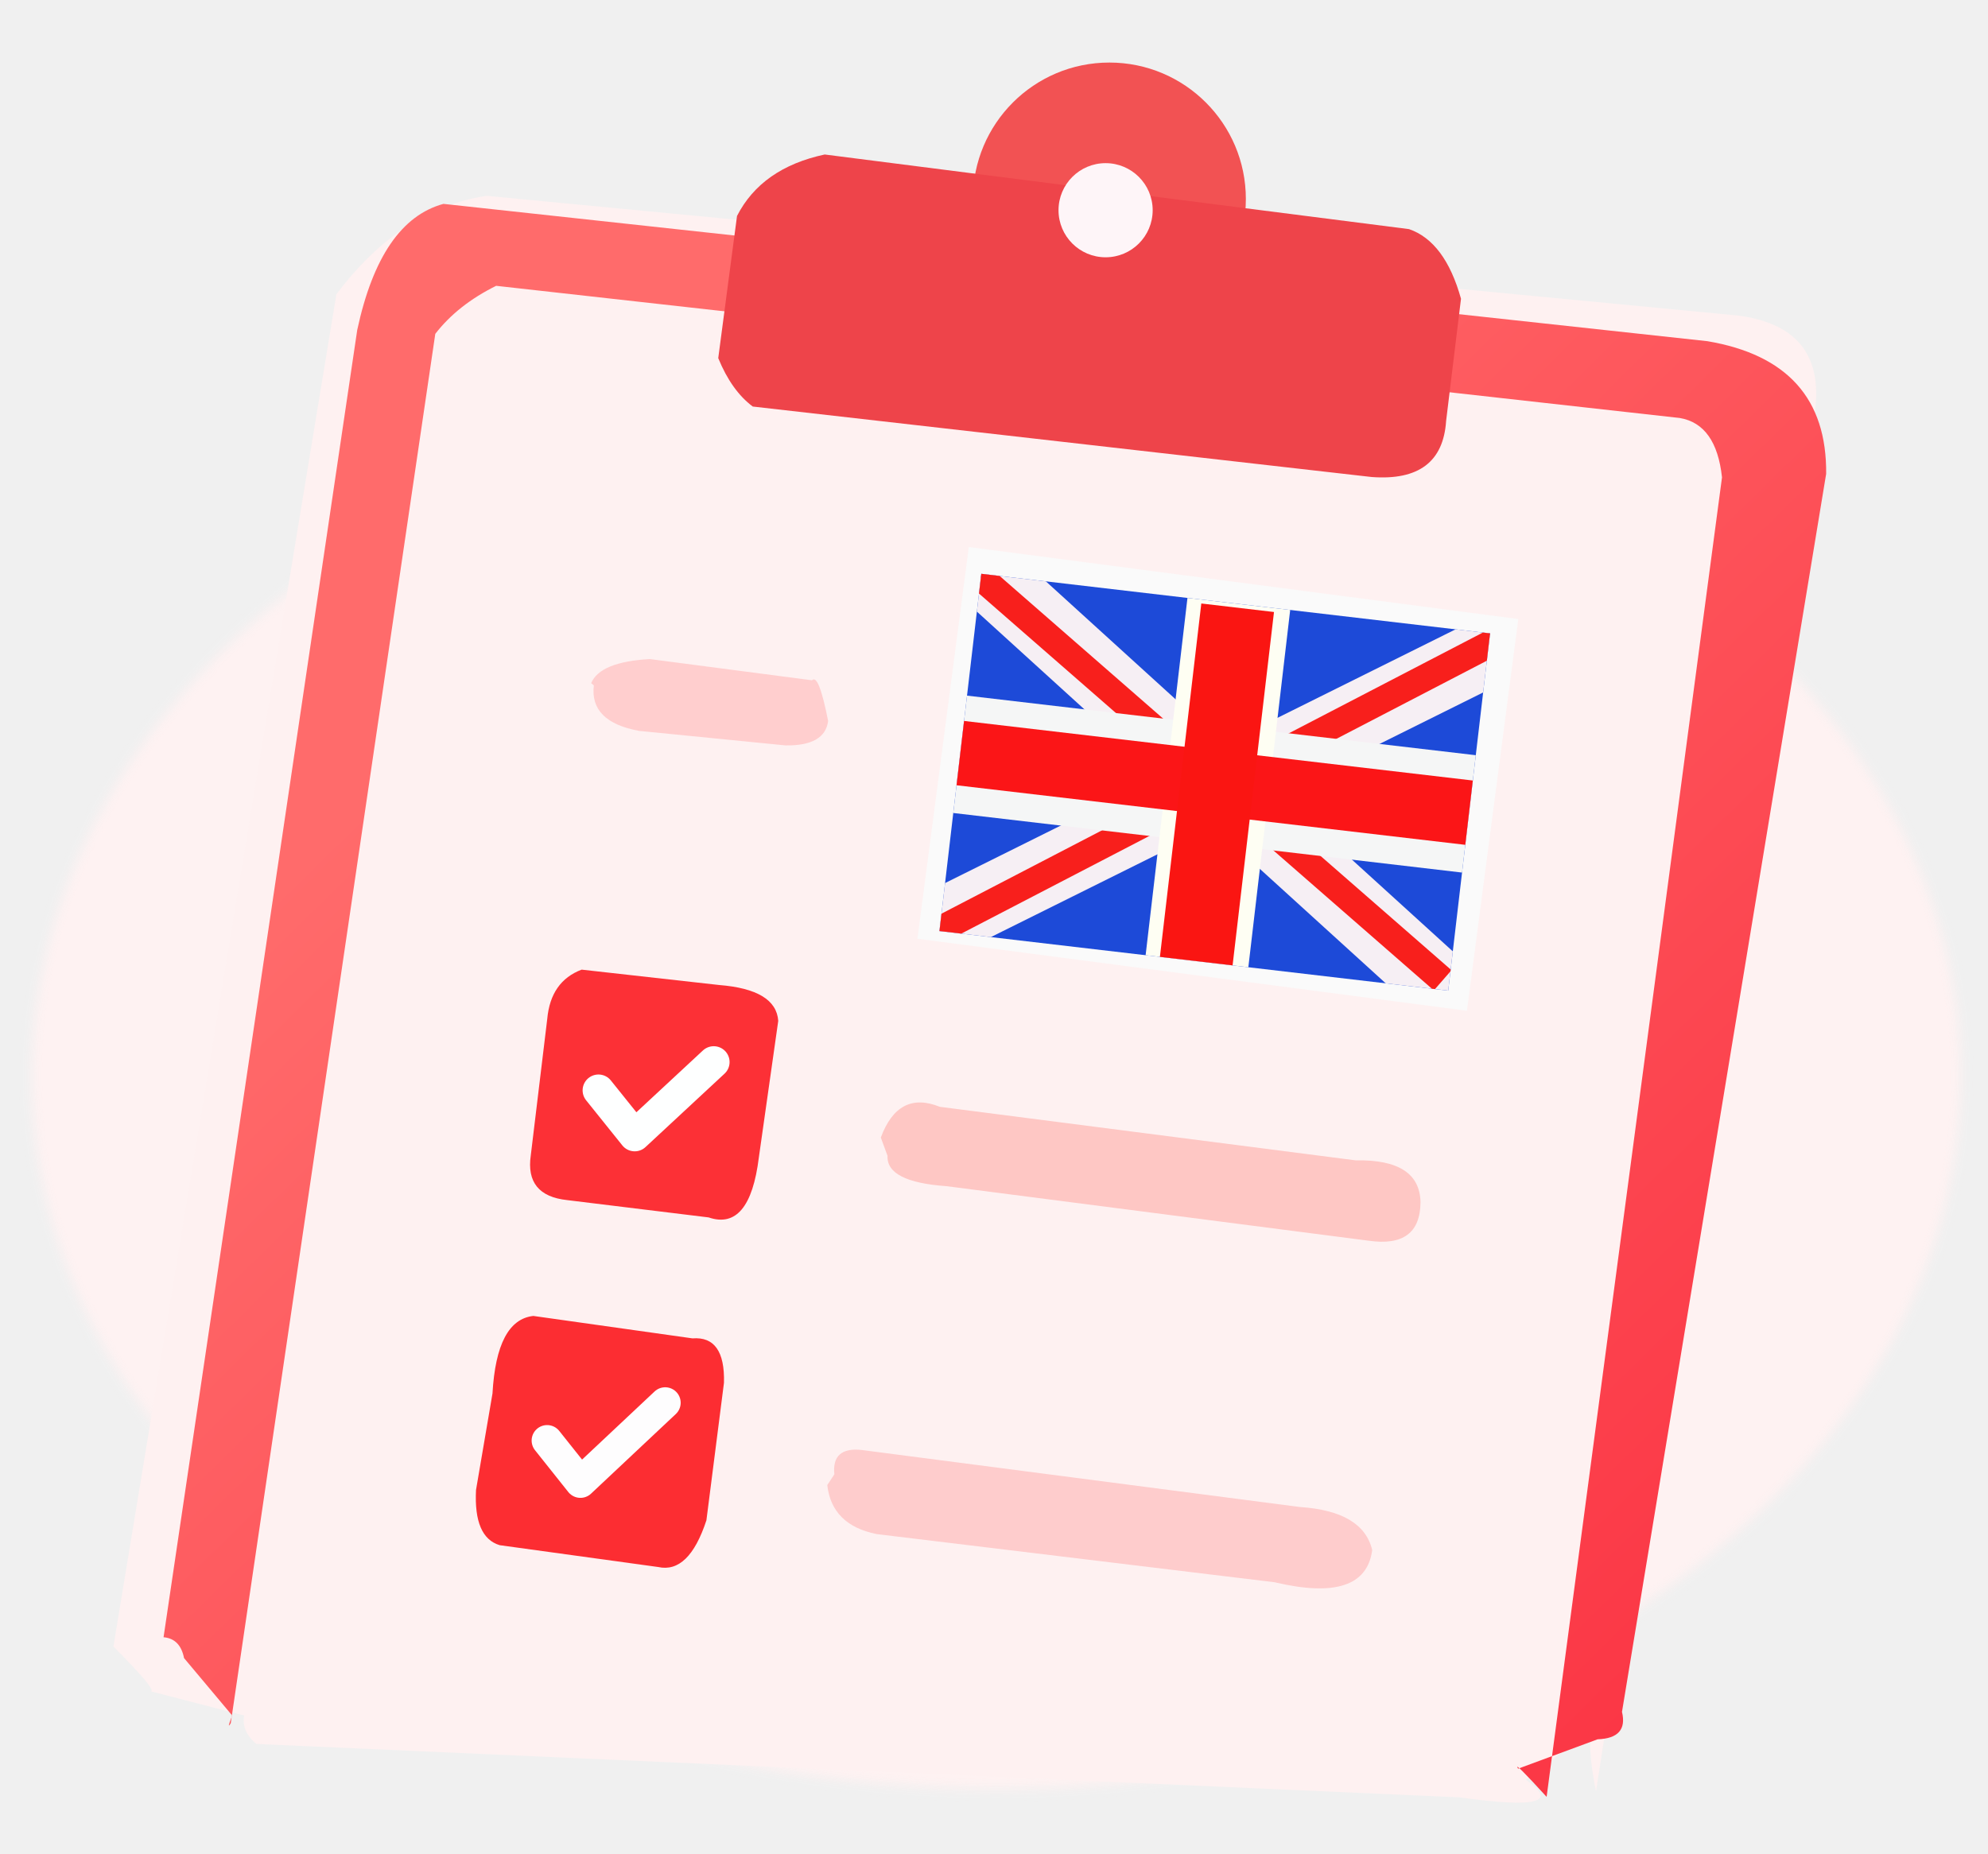
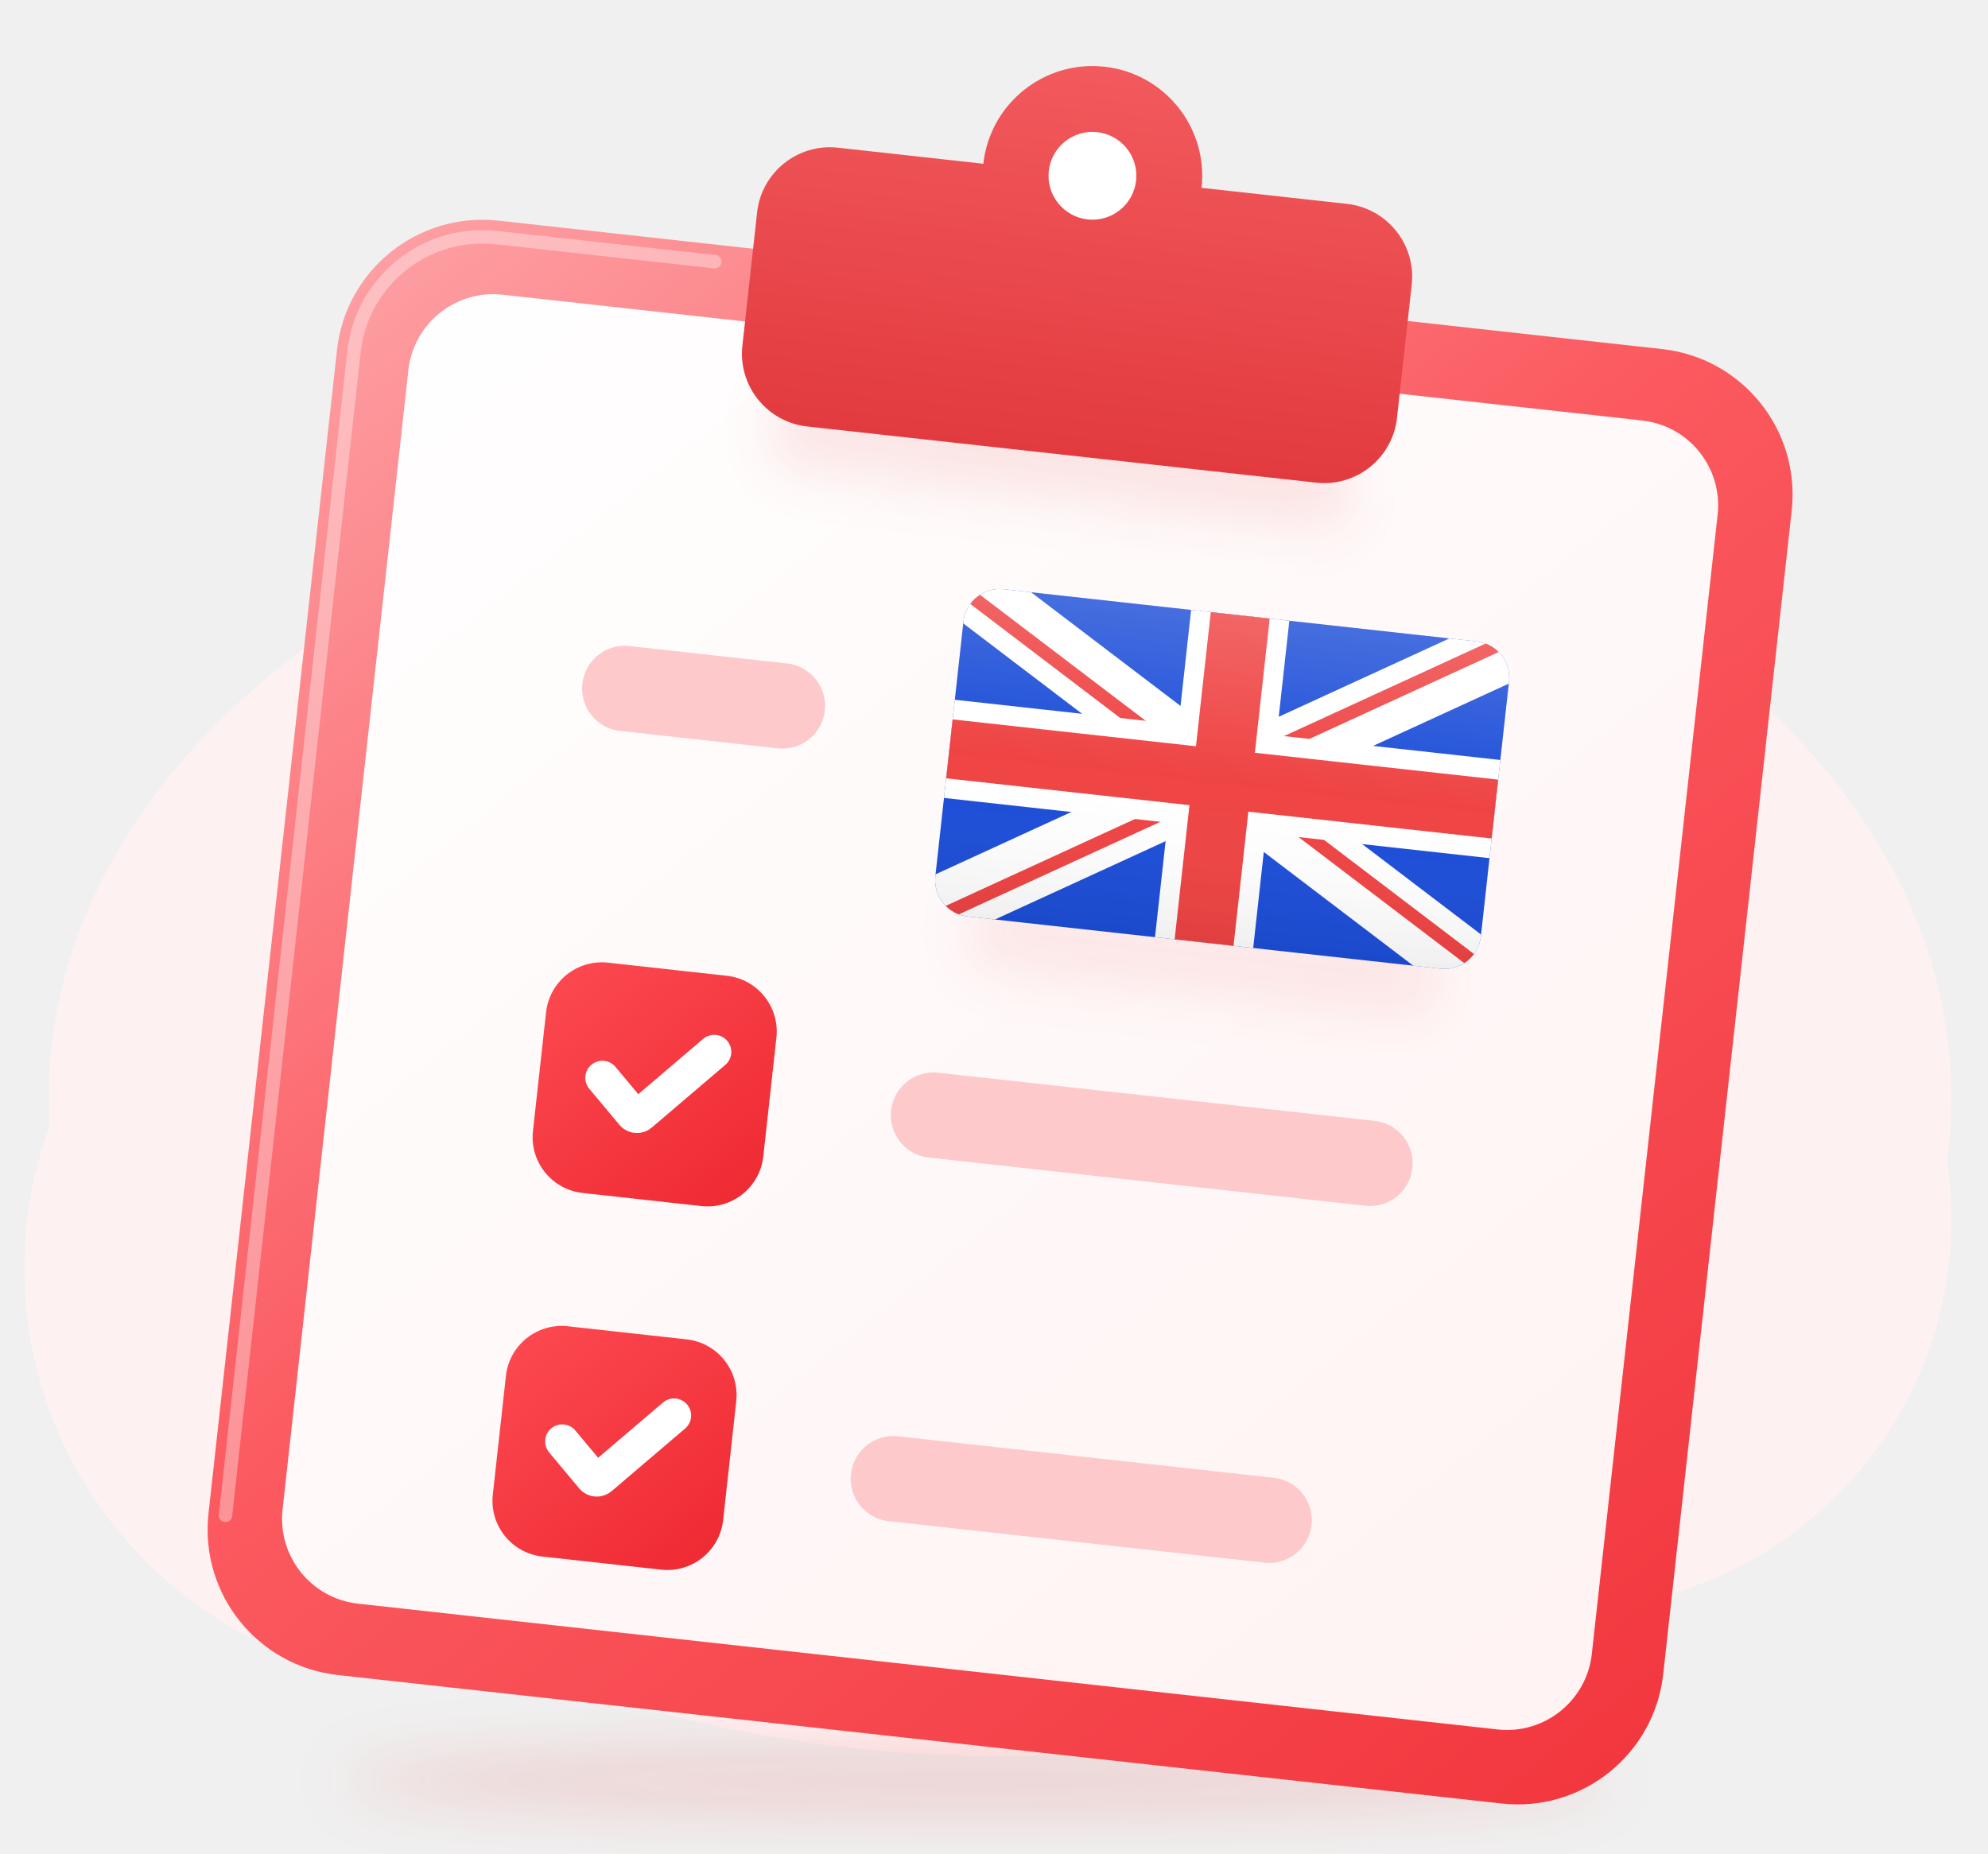
<svg xmlns="http://www.w3.org/2000/svg" viewBox="0 0 163 152" width="163" height="152">
  <defs>
-     <filter id="sfuma-nuvola" x="-20%" y="-20%" width="140%" height="140%">
-       <feGaussianBlur stdDeviation="0.44" />
+     <filter id="sfuma-ombra" filterUnits="userSpaceOnUse" x="0" y="0" width="163" height="152">
+       <feGaussianBlur stdDeviation="2.4" />
    </filter>
-     <linearGradient id="rosso-cornice" gradientUnits="userSpaceOnUse" x1="22.05" y1="19.83" x2="141.07" y2="140.92">
-       <stop offset="0.224" stop-color="#FF6B6B" />
-       <stop offset="1" stop-color="#FB3544" />
+     <linearGradient id="tavola-luce" gradientUnits="userSpaceOnUse" x1="22" y1="23" x2="142" y2="143">
+       <stop offset="0" stop-color="#FDA3A7" />
+       <stop offset="0.45" stop-color="#FB5A60" />
+       <stop offset="1" stop-color="#F2353D" />
+     </linearGradient>
+     <linearGradient id="foglio-luce" gradientUnits="userSpaceOnUse" x1="22" y1="23" x2="142" y2="143">
+       <stop offset="0" stop-color="#FFFFFF" />
+       <stop offset="1" stop-color="#FFF2F2" />
+     </linearGradient>
+     <linearGradient id="fermaglio-luce" gradientUnits="userSpaceOnUse" x1="0" y1="5" x2="0" y2="37">
+       <stop offset="0" stop-color="#F25A5D" />
+       <stop offset="1" stop-color="#E23A3F" />
+     </linearGradient>
+     <linearGradient id="casella-1-luce" gradientUnits="userSpaceOnUse" x1="45" y1="82.5" x2="64" y2="101.5">
+       <stop offset="0" stop-color="#FD4A52" />
+       <stop offset="1" stop-color="#EE2831" />
+     </linearGradient>
+     <linearGradient id="casella-2-luce" gradientUnits="userSpaceOnUse" x1="45" y1="112.5" x2="64" y2="131.5">
+       <stop offset="0" stop-color="#FD4A52" />
+       <stop offset="1" stop-color="#EE2831" />
    </linearGradient>
    <clipPath id="bandiera-forma">
-       <rect data-fisso="1" x="-21" y="-14.75" width="42" height="29.5" />
+       <rect width="45" height="27" rx="3" />
    </clipPath>
+     <clipPath id="bandiera-controcambio">
+       <path d="M22.5 13.5 H45 V27 Z V27 H0 Z H0 V0 Z V0 H45 Z" />
+     </clipPath>
+     <linearGradient id="bandiera-lucentezza" gradientUnits="userSpaceOnUse" x1="0" y1="0" x2="0" y2="27">
+       <stop offset="0" stop-color="#FFFFFF" stop-opacity="0.18" />
+       <stop offset="0.5" stop-color="#FFFFFF" stop-opacity="0" />
+       <stop offset="1" stop-color="#000000" stop-opacity="0.06" />
+     </linearGradient>
  </defs>
-   <g id="nuvola" fill="#FEF2F2" filter="url(#sfuma-nuvola)">
-     <ellipse id="nuvola-centro" cx="81.69" cy="88.27" rx="79.06" ry="58.42" />
+   <g id="nuvola" fill="#FEF1F1">
+     <ellipse cx="82" cy="90" rx="78" ry="54" />
+     <circle cx="36" cy="104" r="34" />
+     <circle cx="128" cy="100" r="32" />
  </g>
-   <g id="tavoletta">
-     <path id="tavoletta-foglio" d="M12.39 138.71 Q12.81 138.56 9.3 135.03 L27.58 24.14 Q32.86 17.11 39.9 16.06 L142.6 25.89 Q151.57 27.13 147.8 37.74 L130.86 146.9 Q129.38 139.61 132.46 140.34 L125.11 145.96 Q129.15 148.74 119.69 147.4 L21.02 143.02 Q19.79 142 20.02 140.69 Z" fill="#FEF1F1" />
-     <path id="tavoletta-cornice" d="M15.09 135.98 Q14.78 134.39 13.41 134.27 L29.29 27.06 Q31.21 18.12 36.36 16.72 L139.99 27.98 Q149.82 29.64 149.73 38.86 L132.99 140.39 Q133.51 142.55 130.99 142.64 L124.47 145.05 Q124 144.28 126.81 147.36 L141.19 39.15 Q140.72 34.79 137.73 34.28 L40.68 23.44 Q37.53 25 35.69 27.38 L18.92 141.32 Q18.56 141.9 19.04 140.69 Z" fill="url(#rosso-cornice)" />
-   </g>
-   <g id="molletta">
-     <circle id="molletta-anello" cx="90.96" cy="16.32" r="11.19" fill="#F25253" />
-     <path id="molletta-corpo" d="M60.43 17.71 Q62.44 13.78 67.62 12.67 L115.53 18.79 Q118.48 19.81 119.79 24.5 L118.57 34.52 Q118.24 39.55 112.47 39.12 L61.72 33.34 Q59.98 32.04 58.89 29.37 Z" fill="#EE444A" />
-     <circle id="molletta-foro" cx="90.65" cy="17.24" r="3.86" fill="#FEF5F8" />
-   </g>
-   <g id="righe">
-     <path id="riga-1" d="M48.47 56.03 Q49.19 54.28 53.28 54.05 L66.58 55.79 Q67.13 55.21 67.9 59.13 Q67.63 61.18 64.4 61.13 L52.4 59.94 Q48.33 59.19 48.69 56.21 Z" fill="#FFCECE" />
-     <path id="riga-2" d="M72.22 93.29 Q73.66 89.4 77.06 90.77 L111.15 95.16 Q116.41 95.06 116.47 98.6 Q116.44 102.36 112.22 101.75 L77.62 97.28 Q72.66 96.93 72.77 94.79 Z" fill="#FEC7C4" />
-     <path id="riga-3" d="M68.41 120.91 Q68.18 118.66 70.63 118.91 L106.58 123.59 Q111.75 123.93 112.51 127.12 Q111.93 131.52 104.51 129.76 L71.88 125.81 Q68.2 125.07 67.83 121.79 Z" fill="#FECCCC" />
-   </g>
-   <g id="caselle">
-     <path id="casella-1" d="M44.87 83.56 Q45.15 80.48 47.69 79.52 L58.96 80.78 Q63.63 81.15 63.81 83.72 L62.22 94.92 Q61.47 100.99 58.1 99.84 L46.5 98.42 Q43.04 98.05 43.52 94.75 Z" fill="#FC3036" />
-     <path id="spunta-1" d="M49.07 89.42 L52.04 93.12 L58.52 87.1" fill="none" stroke="#FEFFFF" stroke-width="2.6" stroke-linecap="round" stroke-linejoin="round" />
-     <path id="casella-2" d="M40.38 114.28 Q40.72 108.25 43.73 107.92 L56.78 109.76 Q59.46 109.55 59.36 113.4 L57.92 124.68 Q56.48 129.07 53.96 128.51 L40.97 126.72 Q38.83 126.08 39.03 122.19 Z" fill="#FC2D32" />
-     <path id="spunta-2" d="M44.86 118.14 L47.59 121.57 L54.54 115.04" fill="none" stroke="#FEFDFE" stroke-width="2.54" stroke-linecap="round" stroke-linejoin="round" />
-   </g>
-   <rect id="bandiera-alone" x="-22.5" y="-16.03" width="45.44" height="32.4" fill="#FAFAFA" transform="translate(99.66 63.68) rotate(7.47)" />
-   <g id="bandiera" transform="translate(99.6 64.15) rotate(6.68)">
-     <rect id="bandiera-fondo" data-fisso="1" x="-21" y="-14.75" width="42" height="29.5" fill="#1D4AD8" />
-     <g clip-path="url(#bandiera-forma)">
-       <g id="bandiera-diagonali-bianche" stroke="#F6EFF4" stroke-width="5.64">
-         <path d="M-20.68 -14.87 L21.97 15.67" />
-         <path d="M21.63 -13.65 L-22.3 15" />
+   <ellipse id="ombra" cx="80" cy="146" rx="52" ry="3.2" fill="#DC2626" opacity="0.14" filter="url(#sfuma-ombra)" />
+   <g id="portablocco" transform="rotate(6.3 82 83)">
+     <rect id="tavola" x="22" y="23" width="120" height="120" rx="12" fill="url(#tavola-luce)" />
+     <path id="tavola-filo" d="M23.4 131 V35 A10.6 10.6 0 0 1 34 24.4 H52" fill="none" stroke="#FFFFFF" stroke-opacity="0.35" stroke-width="1.1" stroke-linecap="round" />
+     <rect id="foglio" x="28" y="29" width="108" height="108" rx="7" fill="url(#foglio-luce)" />
+     <rect id="fermaglio-ombra" x="58" y="35" width="48" height="4.5" rx="2.2" fill="#DC2626" opacity="0.16" filter="url(#sfuma-ombra)" />
+     <g id="fermaglio">
+       <circle id="fermaglio-anello" cx="82" cy="14" r="9" fill="url(#fermaglio-luce)" />
+       <path id="fermaglio-linguetta" d="M61 14 L103 14 C106.31 14 109 16.69 109 20 L109 31 C109 34.31 106.31 37 103 37 L61 37 C57.69 37 55 34.31 55 31 L55 20 C55 16.69 57.69 14 61 14 Z" fill="url(#fermaglio-luce)" />
+       <circle id="fermaglio-foro" cx="82" cy="14" r="3.6" fill="#FFFFFF" />
+     </g>
+     <g id="righe-testo" stroke="#FDC9CA" stroke-width="7" stroke-linecap="round">
+       <path id="riga-1" d="M48.5 60 H61.5" />
+       <path id="riga-2" d="M77.5 92 H113.5" />
+       <path id="riga-3" d="M77.5 122 H108.5" />
+     </g>
+     <g id="casella-1">
+       <rect id="casella-1-fondo" x="45" y="82.5" width="19" height="19" rx="4.6" fill="url(#casella-1-luce)" />
+       <path id="casella-1-spunta" d="M50.18 91.94 L52.95 94.6 C53.14 94.79 53.45 94.78 53.63 94.59 L59.06 88.82" fill="none" stroke="#FFFFFF" stroke-width="2.8" stroke-linecap="round" stroke-linejoin="round" />
+     </g>
+     <g id="casella-2">
+       <rect id="casella-2-fondo" x="45" y="112.5" width="19" height="19" rx="4.6" fill="url(#casella-2-luce)" />
+       <path id="casella-2-spunta" d="M50.18 121.94 L52.95 124.6 C53.14 124.79 53.45 124.78 53.63 124.59 L59.06 118.82" fill="none" stroke="#FFFFFF" stroke-width="2.8" stroke-linecap="round" stroke-linejoin="round" />
+     </g>
+     <rect id="bandiera-ombra" x="78.5" y="74.5" width="39" height="4" rx="2" fill="#DC2626" opacity="0.14" filter="url(#sfuma-ombra)" />
+     <g id="bandiera" transform="matrix(1 0 0 1 75.5 48.5)">
+       <g clip-path="url(#bandiera-forma)">
+         <rect id="bandiera-campo" width="45" height="27" fill="#1D4ED8" />
+         <path id="bandiera-diagonali-bianche" d="M0 0 L45 27 M45 0 L0 27" stroke="#FFFFFF" stroke-width="5.4" />
+         <path id="bandiera-diagonali-rosse" d="M0 0 L45 27 M45 0 L0 27" stroke="#EF4444" stroke-width="2.16" clip-path="url(#bandiera-controcambio)" />
+         <path id="bandiera-croce-bianca" d="M22.5 0 V27 M0 13.5 H45" stroke="#FFFFFF" stroke-width="8.1" />
+         <path id="bandiera-croce-rossa" d="M22.5 0 V27 M0 13.5 H45" stroke="#EF4444" stroke-width="4.86" />
+         <rect id="bandiera-lucentezza" width="45" height="27" fill="url(#bandiera-lucentezza)" />
      </g>
-       <g id="bandiera-diagonali-rosse" stroke="#F81F1C" stroke-width="2.2">
-         <path d="M-22.6 -15.55 L20.45 13.96" />
-         <path d="M22 -14.5 L-22.87 15.91" />
-       </g>
-       <rect id="croce-bianca-orizzontale" x="-21.67" y="-4.69" width="45.84" height="9.69" fill="#F5F6F6" />
-       <rect id="croce-bianca-verticale" x="-3.98" y="-15.49" width="8.48" height="30.79" fill="#FEFEF3" />
-       <rect id="croce-rossa-orizzontale" x="-22.15" y="-2.6" width="44.43" height="5.31" fill="#FB1517" />
-       <rect id="croce-rossa-verticale" x="-2.8" y="-14.43" width="6" height="30.34" fill="#FA1512" />
    </g>
  </g>
</svg>
